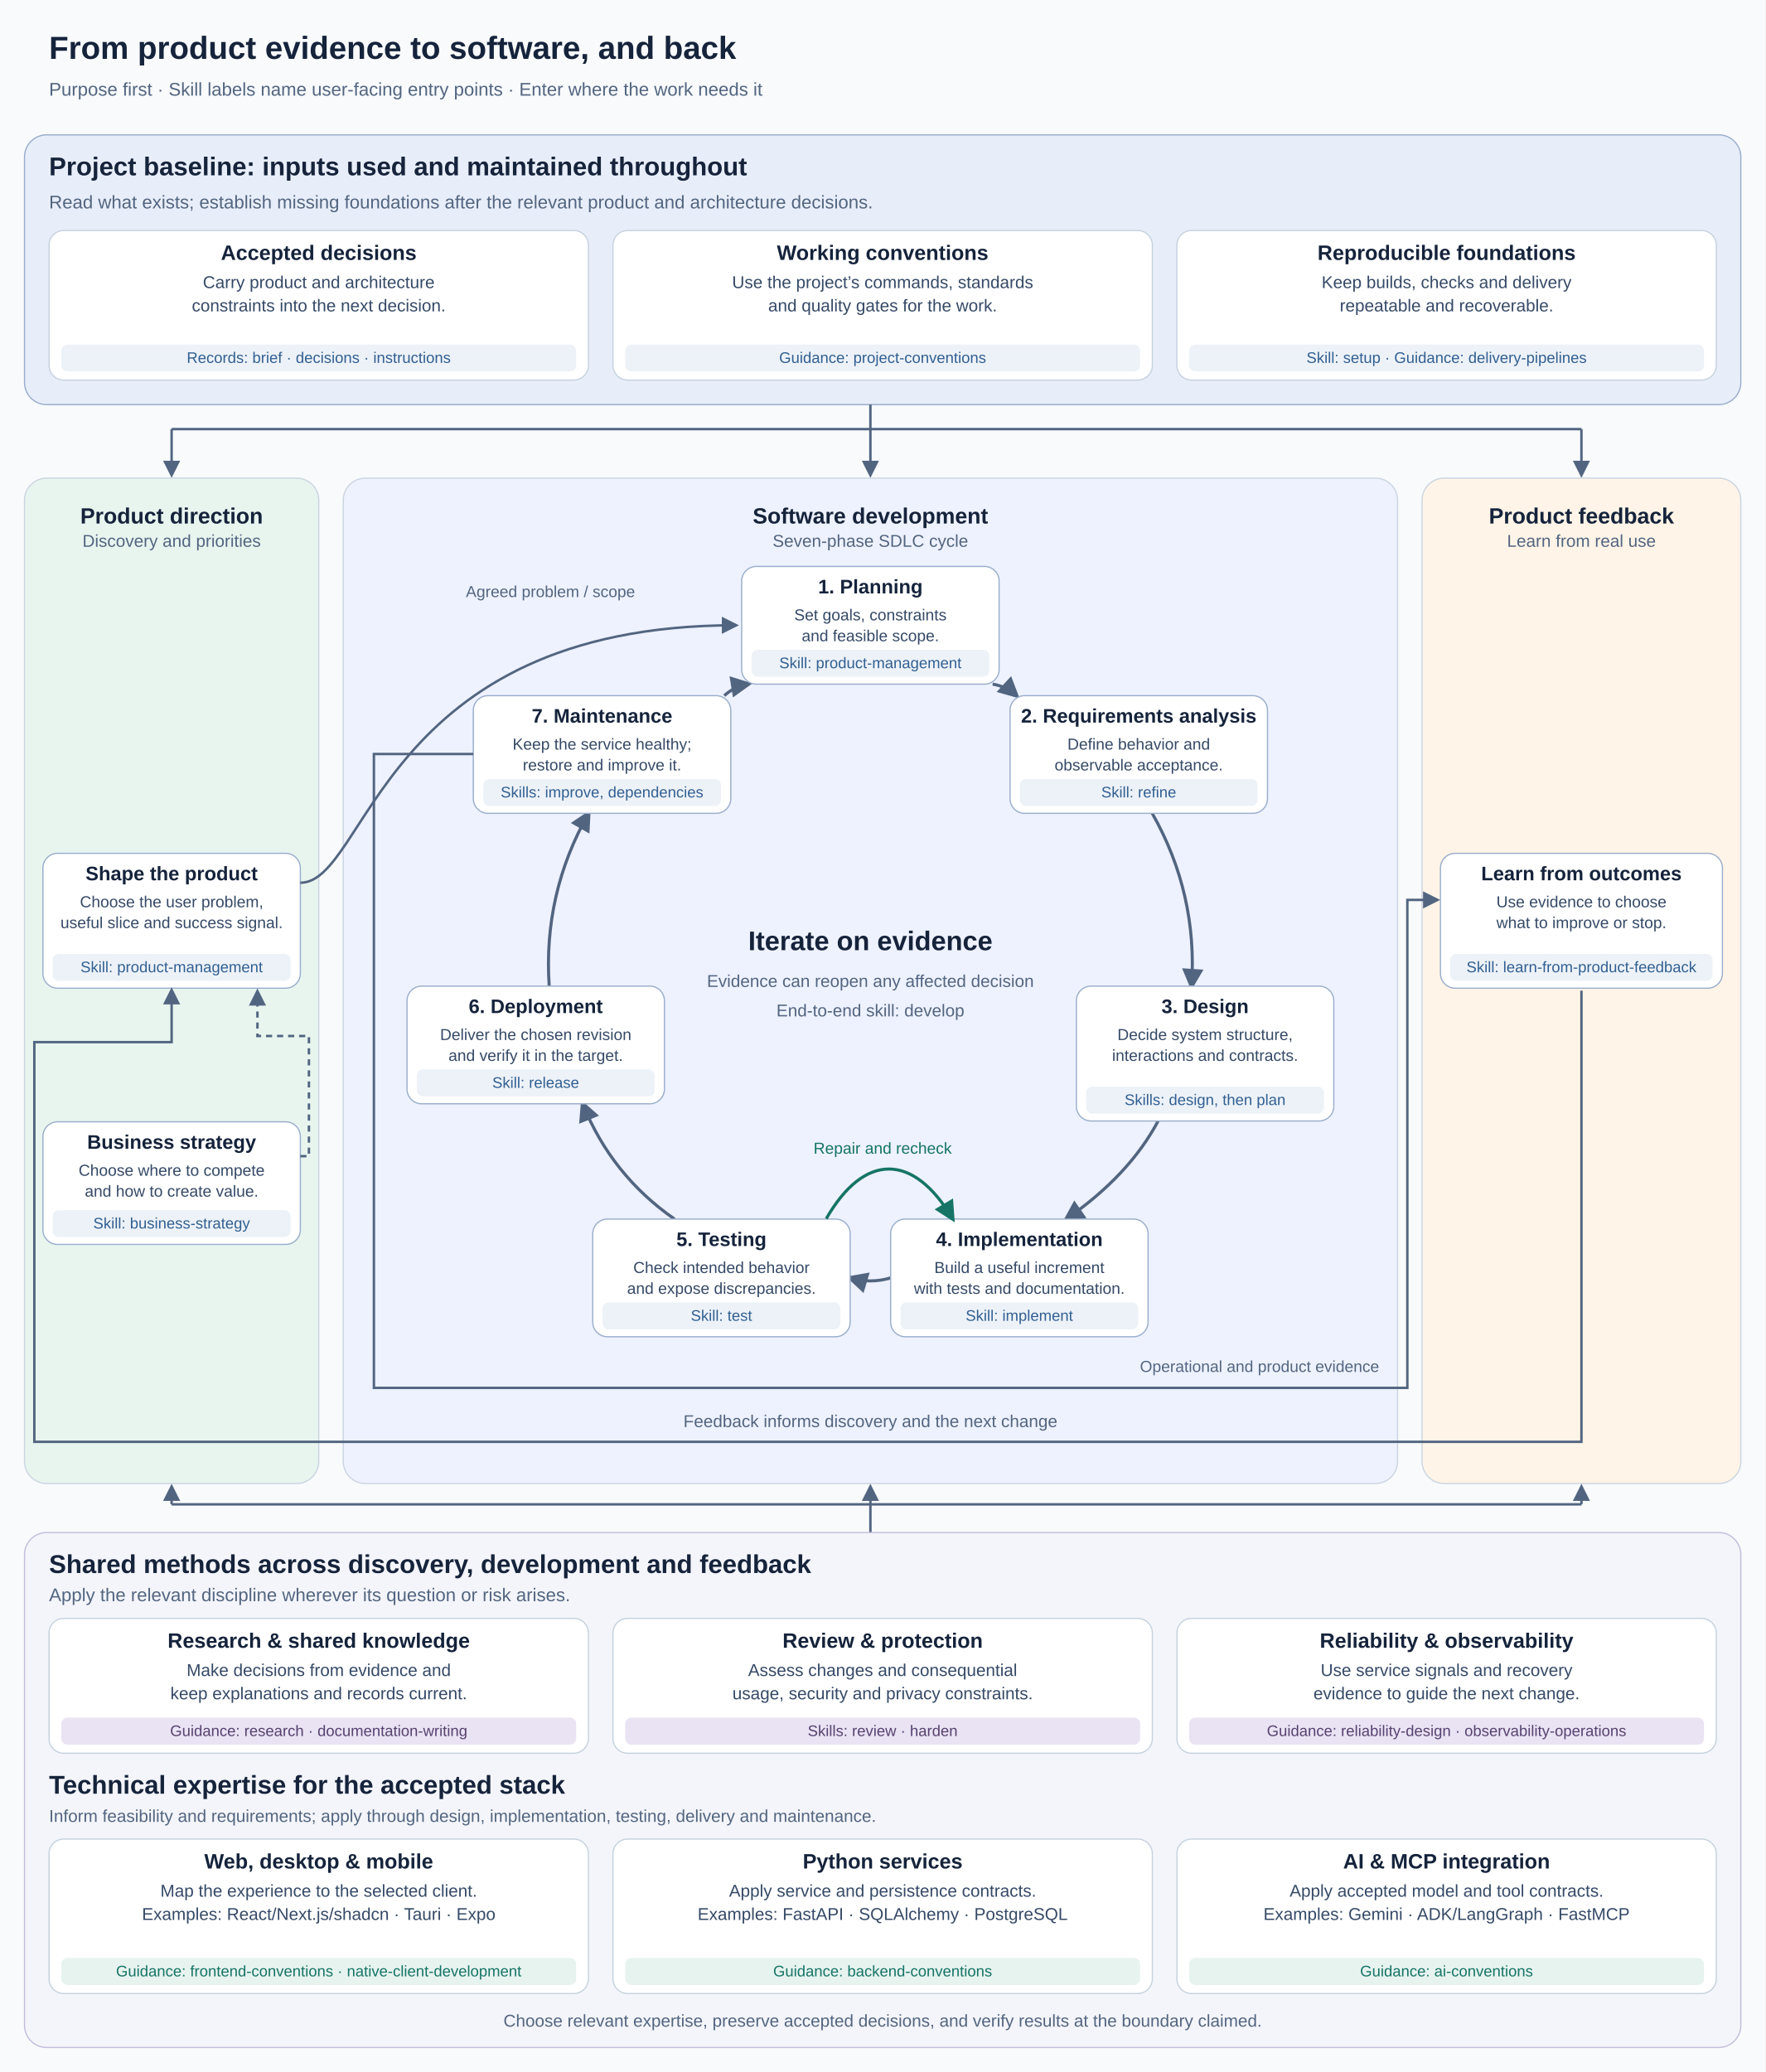
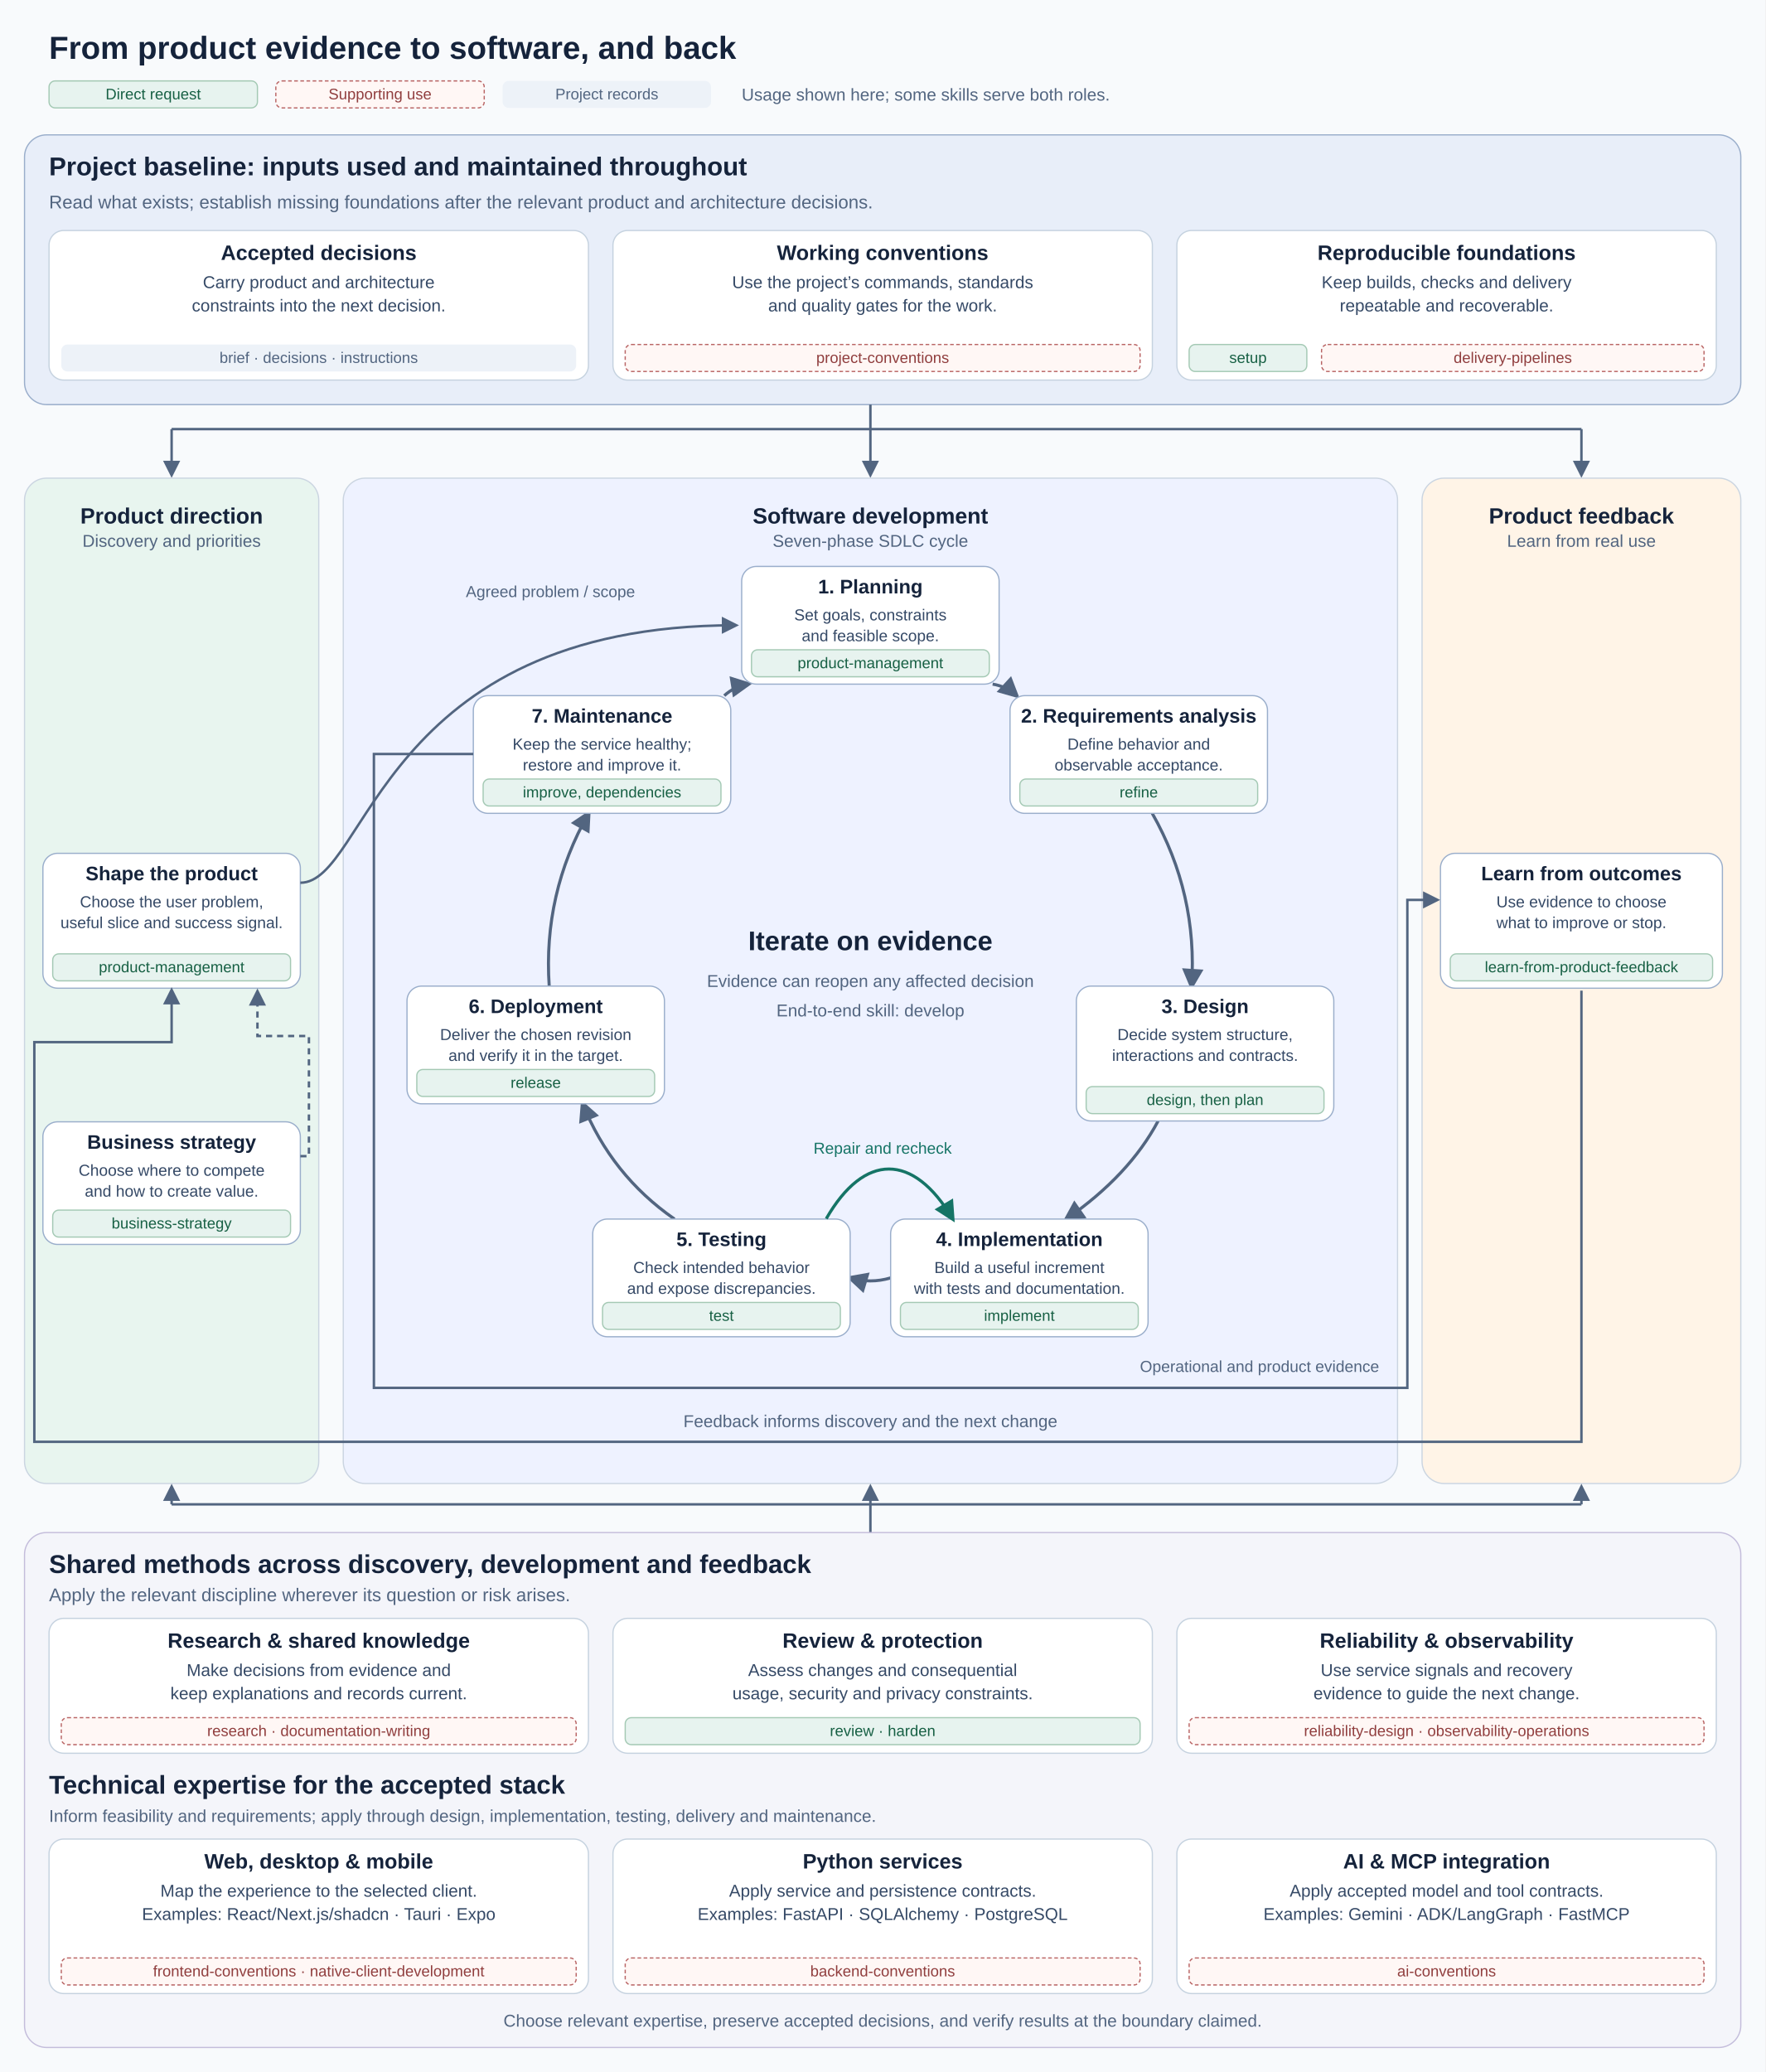
<svg xmlns="http://www.w3.org/2000/svg" viewBox="0 0 1440 1690" role="img" aria-labelledby="title desc">
  <defs>
    <marker id="arrow" viewBox="0 0 10 10" refX="8" refY="5" markerWidth="7" markerHeight="7" orient="auto-start-reverse">
      <path d="M 0 0 L 10 5 L 0 10 z" fill="#526580" />
    </marker>
    <marker id="repair-arrow" viewBox="0 0 10 10" refX="8" refY="5" markerWidth="7" markerHeight="7" orient="auto">
      <path d="M 0 0 L 10 5 L 0 10 z" fill="#157466" />
    </marker>
  </defs>
  <rect width="1440" height="1690" fill="#f8fafc" />
  <g font-family="Arial, Helvetica, sans-serif">
    <text x="40" y="48" font-size="26" font-weight="700" fill="#15233b">From product evidence to software, and back</text>
-     <text x="40" y="78" font-size="15" fill="#526580">Purpose first · Skill labels name user-facing entry points · Enter where the work needs it</text>
+     <g data-skill="true" data-use="direct">
+       <rect x="40" y="66" width="170" height="22" rx="5" fill="#e7f3ef" stroke="#a4c9b4" />
+       <text x="125.0" y="81" text-anchor="middle" font-size="12.5" font-weight="500" fill="#176044">Direct request</text>
+     </g>
+     <g data-skill="true" data-use="support">
+       <rect x="225" y="66" width="170" height="22" rx="5" fill="#fff7f5" stroke="#b96565" stroke-dasharray="3 2" />
+       <text x="310.0" y="81" text-anchor="middle" font-size="12.5" font-weight="500" fill="#903e3e">Supporting use</text>
+     </g>
+     <g data-skill="true" data-use="record">
+       <rect x="410" y="66" width="170" height="22" rx="5" fill="#edf2f8" />
+       <text x="495.0" y="81" text-anchor="middle" font-size="12.5" font-weight="500" fill="#526580">Project records</text>
+     </g>
+     <text x="605" y="82" font-size="14" fill="#526580">Usage shown here; some skills serve both roles.</text>
    <g aria-label="Project baseline used and maintained throughout the flow">
      <rect x="20" y="110" width="1400" height="220" rx="18" fill="#e8eef9" stroke="#9aaecb" />
      <text x="40" y="143" text-anchor="start" font-size="21" font-weight="700" fill="#15233b">Project baseline: inputs used and maintained throughout</text>
      <text x="40" y="170" text-anchor="start" font-size="15" font-weight="400" fill="#526580">Read what exists; establish missing foundations after the relevant product and architecture decisions.</text>
      <g data-card="true">
        <rect x="40" y="188" width="440" height="122" rx="12" fill="white" stroke="#c5d2df" />
        <text x="260.0" y="212" text-anchor="middle" font-size="17" font-weight="700" fill="#15233b">Accepted decisions</text>
        <text x="260.0" y="235" text-anchor="middle" font-size="14" font-weight="400" fill="#354966">Carry product and architecture</text>
        <text x="260.0" y="254" text-anchor="middle" font-size="14" font-weight="400" fill="#354966">constraints into the next decision.</text>
-         <g data-skill="true">
-           <rect x="50.0" y="281" width="420" height="22" rx="5" fill="#edf2f8" />
-           <text x="260.0" y="296" text-anchor="middle" font-size="12.5" font-weight="500" fill="#315f91">Records: brief · decisions · instructions</text>
+         <g data-skill="true" data-use="record">
+           <rect x="50.0" y="281.0" width="420.0" height="22" rx="5" fill="#edf2f8" />
+           <text x="260.0" y="296.0" text-anchor="middle" font-size="12.5" font-weight="500" fill="#526580">brief · decisions · instructions</text>
        </g>
      </g>
      <g data-card="true">
        <rect x="500" y="188" width="440" height="122" rx="12" fill="white" stroke="#c5d2df" />
        <text x="720.0" y="212" text-anchor="middle" font-size="17" font-weight="700" fill="#15233b">Working conventions</text>
        <text x="720.0" y="235" text-anchor="middle" font-size="14" font-weight="400" fill="#354966">Use the project’s commands, standards</text>
        <text x="720.0" y="254" text-anchor="middle" font-size="14" font-weight="400" fill="#354966">and quality gates for the work.</text>
-         <g data-skill="true">
-           <rect x="510.0" y="281" width="420" height="22" rx="5" fill="#edf2f8" />
-           <text x="720.0" y="296" text-anchor="middle" font-size="12.5" font-weight="500" fill="#315f91">Guidance: project-conventions</text>
+         <g data-skill="true" data-use="support">
+           <rect x="510.0" y="281.0" width="420.0" height="22" rx="5" fill="#fff7f5" stroke="#b96565" stroke-dasharray="3 2" />
+           <text x="720.0" y="296.0" text-anchor="middle" font-size="12.5" font-weight="500" fill="#903e3e">project-conventions</text>
        </g>
      </g>
      <g data-card="true">
        <rect x="960" y="188" width="440" height="122" rx="12" fill="white" stroke="#c5d2df" />
        <text x="1180.0" y="212" text-anchor="middle" font-size="17" font-weight="700" fill="#15233b">Reproducible foundations</text>
        <text x="1180.0" y="235" text-anchor="middle" font-size="14" font-weight="400" fill="#354966">Keep builds, checks and delivery</text>
        <text x="1180.0" y="254" text-anchor="middle" font-size="14" font-weight="400" fill="#354966">repeatable and recoverable.</text>
-         <g data-skill="true">
-           <rect x="970.0" y="281" width="420" height="22" rx="5" fill="#edf2f8" />
-           <text x="1180.0" y="296" text-anchor="middle" font-size="12.5" font-weight="500" fill="#315f91">Skill: setup · Guidance: delivery-pipelines</text>
+         <g>
+           <g data-skill="true" data-use="direct">
+             <rect x="970.0" y="281.0" width="96" height="22" rx="5" fill="#e7f3ef" stroke="#a4c9b4" />
+             <text x="1018.0" y="296.0" text-anchor="middle" font-size="12.5" font-weight="500" fill="#176044">setup</text>
+           </g>
+           <g data-skill="true" data-use="support">
+             <rect x="1078.0" y="281.0" width="312.0" height="22" rx="5" fill="#fff7f5" stroke="#b96565" stroke-dasharray="3 2" />
+             <text x="1234.0" y="296.0" text-anchor="middle" font-size="12.5" font-weight="500" fill="#903e3e">delivery-pipelines</text>
+           </g>
        </g>
      </g>
    </g>
    <g aria-label="The project baseline informs all three parts of the flow" fill="none" stroke="#526580" stroke-width="2">
      <path d="M 710 330 V 350 M 140 350 H 1290" />
      <path d="M 140 350 V 387" marker-end="url(#arrow)" />
      <path d="M 710 350 V 387" marker-end="url(#arrow)" />
      <path d="M 1290 350 V 387" marker-end="url(#arrow)" />
    </g>
    <g transform="translate(0 280)">
      <rect x="20" y="110" width="240" height="820" rx="18" fill="#e8f5ef" stroke="#cbd5e1" />
      <text x="140.0" y="147" text-anchor="middle" font-size="18" font-weight="700" fill="#15233b">Product direction</text>
      <text x="140.0" y="166" text-anchor="middle" font-size="14" fill="#526580">Discovery and priorities</text>
      <rect x="280" y="110" width="860" height="820" rx="18" fill="#eef2ff" stroke="#cbd5e1" />
      <text x="710.0" y="147" text-anchor="middle" font-size="18" font-weight="700" fill="#15233b">Software development</text>
      <text x="710.0" y="166" text-anchor="middle" font-size="14" fill="#526580">Seven-phase SDLC cycle</text>
      <rect x="1160" y="110" width="260" height="820" rx="18" fill="#fff4e7" stroke="#cbd5e1" />
      <text x="1290.0" y="147" text-anchor="middle" font-size="18" font-weight="700" fill="#15233b">Product feedback</text>
      <text x="1290.0" y="166" text-anchor="middle" font-size="14" fill="#526580">Learn from real use</text>
      <path d="M 809.7 278.0 Q 820.9 279.8 829.2 287.4" fill="none" stroke="#526580" stroke-width="2.5" marker-end="url(#arrow)" />
      <path d="M 939.9 383.4 Q 977.1 449.0 972.0 524.3" fill="none" stroke="#526580" stroke-width="2.5" marker-end="url(#arrow)" />
      <path d="M 944.7 634.3 Q 921.3 678.5 869.8 714.3" fill="none" stroke="#526580" stroke-width="2.5" marker-end="url(#arrow)" />
      <path d="M 726.5 762.3 Q 710.0 767.2 693.5 762.3" fill="none" stroke="#526580" stroke-width="2.5" marker-end="url(#arrow)" />
      <path d="M 550.2 714.3 Q 498.7 678.5 475.3 620.3" fill="none" stroke="#526580" stroke-width="2.5" marker-end="url(#arrow)" />
      <path d="M 448.0 524.3 Q 442.9 449.0 480.1 383.4" fill="none" stroke="#526580" stroke-width="2.5" marker-end="url(#arrow)" />
      <path d="M 590.8 287.4 Q 599.1 279.8 610.3 278.0" fill="none" stroke="#526580" stroke-width="2.5" marker-end="url(#arrow)" />
      <text x="710" y="495" text-anchor="middle" font-size="22" font-weight="700" fill="#15233b">Iterate on evidence</text>
      <text x="710" y="525" text-anchor="middle" font-size="14" fill="#526580">Evidence can reopen any affected decision</text>
      <text x="710" y="549" text-anchor="middle" font-size="14" fill="#526580">End-to-end skill: develop</text>
      <g data-card="true">
        <rect x="605" y="182" width="210" height="96" rx="12" fill="white" stroke="#9aaecb" />
        <text x="710.0" y="204" text-anchor="middle" font-size="16" font-weight="700" fill="#15233b">1. Planning</text>
        <text x="710.0" y="226" text-anchor="middle" font-size="13" font-weight="400" fill="#354966">Set goals, constraints</text>
        <text x="710.0" y="243" text-anchor="middle" font-size="13" font-weight="400" fill="#354966">and feasible scope.</text>
-         <g data-skill="true">
-           <rect x="613.0" y="250" width="194" height="22" rx="5" fill="#edf2f8" />
-           <text x="710.0" y="265" text-anchor="middle" font-size="12.5" font-weight="500" fill="#315f91">Skill: product-management</text>
+         <g data-skill="true" data-use="direct">
+           <rect x="613.0" y="250.0" width="194.0" height="22" rx="5" fill="#e7f3ef" stroke="#a4c9b4" />
+           <text x="710.0" y="265.0" text-anchor="middle" font-size="12.5" font-weight="500" fill="#176044">product-management</text>
        </g>
      </g>
      <g data-card="true">
        <rect x="823.9" y="287.4" width="210" height="96" rx="12" fill="white" stroke="#9aaecb" />
        <text x="928.9" y="309.4" text-anchor="middle" font-size="16" font-weight="700" fill="#15233b">2. Requirements analysis</text>
        <text x="928.9" y="331.4" text-anchor="middle" font-size="13" font-weight="400" fill="#354966">Define behavior and</text>
        <text x="928.9" y="348.4" text-anchor="middle" font-size="13" font-weight="400" fill="#354966">observable acceptance.</text>
-         <g data-skill="true">
-           <rect x="831.9" y="355.4" width="194" height="22" rx="5" fill="#edf2f8" />
-           <text x="928.9" y="370.4" text-anchor="middle" font-size="12.5" font-weight="500" fill="#315f91">Skill: refine</text>
+         <g data-skill="true" data-use="direct">
+           <rect x="831.9" y="355.4" width="194.0" height="22" rx="5" fill="#e7f3ef" stroke="#a4c9b4" />
+           <text x="928.9" y="370.4" text-anchor="middle" font-size="12.5" font-weight="500" fill="#176044">refine</text>
        </g>
      </g>
      <g data-card="true">
        <rect x="878" y="524.3" width="210" height="110" rx="12" fill="white" stroke="#9aaecb" />
        <text x="983.0" y="546.3" text-anchor="middle" font-size="16" font-weight="700" fill="#15233b">3. Design</text>
        <text x="983.0" y="568.3" text-anchor="middle" font-size="13" font-weight="400" fill="#354966">Decide system structure,</text>
        <text x="983.0" y="585.3" text-anchor="middle" font-size="13" font-weight="400" fill="#354966">interactions and contracts.</text>
-         <g data-skill="true">
-           <rect x="886.0" y="606.3" width="194" height="22" rx="5" fill="#edf2f8" />
-           <text x="983.0" y="621.3" text-anchor="middle" font-size="12.5" font-weight="500" fill="#315f91">Skills: design, then plan</text>
+         <g data-skill="true" data-use="direct">
+           <rect x="886.0" y="606.3" width="194.0" height="22" rx="5" fill="#e7f3ef" stroke="#a4c9b4" />
+           <text x="983.0" y="621.3" text-anchor="middle" font-size="12.5" font-weight="500" fill="#176044">design, then plan</text>
        </g>
      </g>
      <g data-card="true">
        <rect x="726.5" y="714.3" width="210" height="96" rx="12" fill="white" stroke="#9aaecb" />
        <text x="831.5" y="736.3" text-anchor="middle" font-size="16" font-weight="700" fill="#15233b">4. Implementation</text>
        <text x="831.5" y="758.3" text-anchor="middle" font-size="13" font-weight="400" fill="#354966">Build a useful increment</text>
        <text x="831.5" y="775.3" text-anchor="middle" font-size="13" font-weight="400" fill="#354966">with tests and documentation.</text>
-         <g data-skill="true">
-           <rect x="734.5" y="782.3" width="194" height="22" rx="5" fill="#edf2f8" />
-           <text x="831.5" y="797.3" text-anchor="middle" font-size="12.5" font-weight="500" fill="#315f91">Skill: implement</text>
+         <g data-skill="true" data-use="direct">
+           <rect x="734.5" y="782.3" width="194.0" height="22" rx="5" fill="#e7f3ef" stroke="#a4c9b4" />
+           <text x="831.5" y="797.3" text-anchor="middle" font-size="12.5" font-weight="500" fill="#176044">implement</text>
        </g>
      </g>
      <g data-card="true">
        <rect x="483.5" y="714.3" width="210" height="96" rx="12" fill="white" stroke="#9aaecb" />
        <text x="588.5" y="736.3" text-anchor="middle" font-size="16" font-weight="700" fill="#15233b">5. Testing</text>
        <text x="588.5" y="758.3" text-anchor="middle" font-size="13" font-weight="400" fill="#354966">Check intended behavior</text>
        <text x="588.5" y="775.3" text-anchor="middle" font-size="13" font-weight="400" fill="#354966">and expose discrepancies.</text>
-         <g data-skill="true">
-           <rect x="491.5" y="782.3" width="194" height="22" rx="5" fill="#edf2f8" />
-           <text x="588.5" y="797.3" text-anchor="middle" font-size="12.5" font-weight="500" fill="#315f91">Skill: test</text>
+         <g data-skill="true" data-use="direct">
+           <rect x="491.5" y="782.3" width="194.0" height="22" rx="5" fill="#e7f3ef" stroke="#a4c9b4" />
+           <text x="588.5" y="797.3" text-anchor="middle" font-size="12.5" font-weight="500" fill="#176044">test</text>
        </g>
      </g>
      <g data-card="true">
        <rect x="332" y="524.3" width="210" height="96" rx="12" fill="white" stroke="#9aaecb" />
        <text x="437.0" y="546.3" text-anchor="middle" font-size="16" font-weight="700" fill="#15233b">6. Deployment</text>
        <text x="437.0" y="568.3" text-anchor="middle" font-size="13" font-weight="400" fill="#354966">Deliver the chosen revision</text>
        <text x="437.0" y="585.3" text-anchor="middle" font-size="13" font-weight="400" fill="#354966">and verify it in the target.</text>
-         <g data-skill="true">
-           <rect x="340.0" y="592.3" width="194" height="22" rx="5" fill="#edf2f8" />
-           <text x="437.0" y="607.3" text-anchor="middle" font-size="12.5" font-weight="500" fill="#315f91">Skill: release</text>
+         <g data-skill="true" data-use="direct">
+           <rect x="340.0" y="592.3" width="194.0" height="22" rx="5" fill="#e7f3ef" stroke="#a4c9b4" />
+           <text x="437.0" y="607.3" text-anchor="middle" font-size="12.5" font-weight="500" fill="#176044">release</text>
        </g>
      </g>
      <g data-card="true">
        <rect x="386.1" y="287.4" width="210" height="96" rx="12" fill="white" stroke="#9aaecb" />
        <text x="491.1" y="309.4" text-anchor="middle" font-size="16" font-weight="700" fill="#15233b">7. Maintenance</text>
        <text x="491.1" y="331.4" text-anchor="middle" font-size="13" font-weight="400" fill="#354966">Keep the service healthy;</text>
        <text x="491.1" y="348.4" text-anchor="middle" font-size="13" font-weight="400" fill="#354966">restore and improve it.</text>
-         <g data-skill="true">
-           <rect x="394.1" y="355.4" width="194" height="22" rx="5" fill="#edf2f8" />
-           <text x="491.1" y="370.4" text-anchor="middle" font-size="12.5" font-weight="500" fill="#315f91">Skills: improve, dependencies</text>
+         <g data-skill="true" data-use="direct">
+           <rect x="394.1" y="355.4" width="194.0" height="22" rx="5" fill="#e7f3ef" stroke="#a4c9b4" />
+           <text x="491.1" y="370.4" text-anchor="middle" font-size="12.5" font-weight="500" fill="#176044">improve, dependencies</text>
        </g>
      </g>
      <path d="M 674 714 C 705 660 745 660 777 714" fill="none" stroke="#157466" stroke-width="2.5" marker-end="url(#repair-arrow)" />
      <text x="720" y="661" text-anchor="middle" font-size="13" fill="#157466">Repair and recheck</text>
      <g data-card="true">
        <rect x="35" y="416" width="210" height="110" rx="12" fill="white" stroke="#9aaecb" />
        <text x="140.0" y="438" text-anchor="middle" font-size="16" font-weight="700" fill="#15233b">Shape the product</text>
        <text x="140.0" y="460" text-anchor="middle" font-size="13" font-weight="400" fill="#354966">Choose the user problem,</text>
        <text x="140.0" y="477" text-anchor="middle" font-size="13" font-weight="400" fill="#354966">useful slice and success signal.</text>
-         <g data-skill="true">
-           <rect x="43.0" y="498" width="194" height="22" rx="5" fill="#edf2f8" />
-           <text x="140.0" y="513" text-anchor="middle" font-size="12.5" font-weight="500" fill="#315f91">Skill: product-management</text>
+         <g data-skill="true" data-use="direct">
+           <rect x="43.0" y="498.0" width="194.0" height="22" rx="5" fill="#e7f3ef" stroke="#a4c9b4" />
+           <text x="140.0" y="513.0" text-anchor="middle" font-size="12.5" font-weight="500" fill="#176044">product-management</text>
        </g>
      </g>
      <g data-card="true">
        <rect x="35" y="635" width="210" height="100" rx="12" fill="white" stroke="#9aaecb" />
        <text x="140.0" y="657" text-anchor="middle" font-size="16" font-weight="700" fill="#15233b">Business strategy</text>
        <text x="140.0" y="679" text-anchor="middle" font-size="13" font-weight="400" fill="#354966">Choose where to compete</text>
        <text x="140.0" y="696" text-anchor="middle" font-size="13" font-weight="400" fill="#354966">and how to create value.</text>
-         <g data-skill="true">
-           <rect x="43.0" y="707" width="194" height="22" rx="5" fill="#edf2f8" />
-           <text x="140.0" y="722" text-anchor="middle" font-size="12.5" font-weight="500" fill="#315f91">Skill: business-strategy</text>
+         <g data-skill="true" data-use="direct">
+           <rect x="43.0" y="707.0" width="194.0" height="22" rx="5" fill="#e7f3ef" stroke="#a4c9b4" />
+           <text x="140.0" y="722.0" text-anchor="middle" font-size="12.5" font-weight="500" fill="#176044">business-strategy</text>
        </g>
      </g>
      <path d="M 245 663 H 252 V 565 H 210 V 529" fill="none" stroke="#526580" stroke-width="2" stroke-dasharray="5 4" marker-end="url(#arrow)" />
      <g data-card="true">
        <rect x="1175" y="416" width="230" height="110" rx="12" fill="white" stroke="#9aaecb" />
        <text x="1290.0" y="438" text-anchor="middle" font-size="16" font-weight="700" fill="#15233b">Learn from outcomes</text>
        <text x="1290.0" y="460" text-anchor="middle" font-size="13" font-weight="400" fill="#354966">Use evidence to choose</text>
        <text x="1290.0" y="477" text-anchor="middle" font-size="13" font-weight="400" fill="#354966">what to improve or stop.</text>
-         <g data-skill="true">
-           <rect x="1183.0" y="498" width="214" height="22" rx="5" fill="#edf2f8" />
-           <text x="1290.0" y="513" text-anchor="middle" font-size="12.5" font-weight="500" fill="#315f91">Skill: learn-from-product-feedback</text>
+         <g data-skill="true" data-use="direct">
+           <rect x="1183.0" y="498.0" width="214.0" height="22" rx="5" fill="#e7f3ef" stroke="#a4c9b4" />
+           <text x="1290.0" y="513.0" text-anchor="middle" font-size="12.5" font-weight="500" fill="#176044">learn-from-product-feedback</text>
        </g>
      </g>
      <path d="M 245 440 C 300 440 310 230 600 230" fill="none" stroke="#526580" stroke-width="2" marker-end="url(#arrow)" />
      <text x="380" y="207" font-size="13" fill="#526580">Agreed problem / scope</text>
      <path d="M 386 335 H 305 V 852 H 1148 V 454 H 1172" fill="none" stroke="#526580" stroke-width="2" marker-end="url(#arrow)" />
      <text x="1125" y="839" text-anchor="end" font-size="13" fill="#526580">Operational and product evidence</text>
      <path d="M 1290 528 V 896 H 28 V 570 H 140 V 528" fill="none" stroke="#526580" stroke-width="2" marker-end="url(#arrow)" />
      <text x="710" y="884" text-anchor="middle" font-size="14" fill="#526580">Feedback informs discovery and the next change</text>
    </g>
    <g aria-label="Supporting expertise feeds relevant work throughout the flow" fill="none" stroke="#526580" stroke-width="2">
      <path d="M 140 1227 H 1290 M 710 1250 V 1227" />
      <path d="M 140 1227 V 1213" marker-end="url(#arrow)" />
      <path d="M 710 1227 V 1213" marker-end="url(#arrow)" />
      <path d="M 1290 1227 V 1213" marker-end="url(#arrow)" />
    </g>
    <g aria-label="Reusable methods and matching technical expertise">
      <rect x="20" y="1250" width="1400" height="420" rx="18" fill="#f4f5fa" stroke="#c4bddb" />
      <text x="40" y="1283" text-anchor="start" font-size="21" font-weight="700" fill="#15233b">Shared methods across discovery, development and feedback</text>
      <text x="40" y="1306" text-anchor="start" font-size="15" font-weight="400" fill="#526580">Apply the relevant discipline wherever its question or risk arises.</text>
      <g data-card="true">
        <rect x="40" y="1320" width="440" height="110" rx="12" fill="white" stroke="#c5d2df" />
        <text x="260.0" y="1344" text-anchor="middle" font-size="17" font-weight="700" fill="#15233b">Research &amp; shared knowledge</text>
        <text x="260.0" y="1367" text-anchor="middle" font-size="14" font-weight="400" fill="#354966">Make decisions from evidence and</text>
        <text x="260.0" y="1386" text-anchor="middle" font-size="14" font-weight="400" fill="#354966">keep explanations and records current.</text>
-         <g data-skill="true">
-           <rect x="50.0" y="1401" width="420" height="22" rx="5" fill="#e9e3f4" />
-           <text x="260.0" y="1416" text-anchor="middle" font-size="12.5" font-weight="500" fill="#57416e">Guidance: research · documentation-writing</text>
+         <g data-skill="true" data-use="support">
+           <rect x="50.0" y="1401.0" width="420.0" height="22" rx="5" fill="#fff7f5" stroke="#b96565" stroke-dasharray="3 2" />
+           <text x="260.0" y="1416.0" text-anchor="middle" font-size="12.5" font-weight="500" fill="#903e3e">research · documentation-writing</text>
        </g>
      </g>
      <g data-card="true">
        <rect x="500" y="1320" width="440" height="110" rx="12" fill="white" stroke="#c5d2df" />
        <text x="720.0" y="1344" text-anchor="middle" font-size="17" font-weight="700" fill="#15233b">Review &amp; protection</text>
        <text x="720.0" y="1367" text-anchor="middle" font-size="14" font-weight="400" fill="#354966">Assess changes and consequential</text>
        <text x="720.0" y="1386" text-anchor="middle" font-size="14" font-weight="400" fill="#354966">usage, security and privacy constraints.</text>
-         <g data-skill="true">
-           <rect x="510.0" y="1401" width="420" height="22" rx="5" fill="#e9e3f4" />
-           <text x="720.0" y="1416" text-anchor="middle" font-size="12.5" font-weight="500" fill="#57416e">Skills: review · harden</text>
+         <g data-skill="true" data-use="direct">
+           <rect x="510.0" y="1401.0" width="420.0" height="22" rx="5" fill="#e7f3ef" stroke="#a4c9b4" />
+           <text x="720.0" y="1416.0" text-anchor="middle" font-size="12.5" font-weight="500" fill="#176044">review · harden</text>
        </g>
      </g>
      <g data-card="true">
        <rect x="960" y="1320" width="440" height="110" rx="12" fill="white" stroke="#c5d2df" />
        <text x="1180.0" y="1344" text-anchor="middle" font-size="17" font-weight="700" fill="#15233b">Reliability &amp; observability</text>
        <text x="1180.0" y="1367" text-anchor="middle" font-size="14" font-weight="400" fill="#354966">Use service signals and recovery</text>
        <text x="1180.0" y="1386" text-anchor="middle" font-size="14" font-weight="400" fill="#354966">evidence to guide the next change.</text>
-         <g data-skill="true">
-           <rect x="970.0" y="1401" width="420" height="22" rx="5" fill="#e9e3f4" />
-           <text x="1180.0" y="1416" text-anchor="middle" font-size="12.5" font-weight="500" fill="#57416e">Guidance: reliability-design · observability-operations</text>
+         <g data-skill="true" data-use="support">
+           <rect x="970.0" y="1401.0" width="420.0" height="22" rx="5" fill="#fff7f5" stroke="#b96565" stroke-dasharray="3 2" />
+           <text x="1180.0" y="1416.0" text-anchor="middle" font-size="12.5" font-weight="500" fill="#903e3e">reliability-design · observability-operations</text>
        </g>
      </g>
      <text x="40" y="1463" text-anchor="start" font-size="21" font-weight="700" fill="#15233b">Technical expertise for the accepted stack</text>
      <text x="40" y="1486" text-anchor="start" font-size="14" font-weight="400" fill="#526580">Inform feasibility and requirements; apply through design, implementation, testing, delivery and maintenance.</text>
      <g data-card="true">
        <rect x="40" y="1500" width="440" height="126" rx="12" fill="white" stroke="#c5d2df" />
        <text x="260.0" y="1524" text-anchor="middle" font-size="17" font-weight="700" fill="#15233b">Web, desktop &amp; mobile</text>
        <text x="260.0" y="1547" text-anchor="middle" font-size="14" font-weight="400" fill="#354966">Map the experience to the selected client.</text>
        <text x="260.0" y="1566" text-anchor="middle" font-size="14" font-weight="400" fill="#354966">Examples: React/Next.js/shadcn · Tauri · Expo</text>
-         <g data-skill="true">
-           <rect x="50.0" y="1597" width="420" height="22" rx="5" fill="#e7f3ef" />
-           <text x="260.0" y="1612" text-anchor="middle" font-size="12.5" font-weight="500" fill="#157466">Guidance: frontend-conventions · native-client-development</text>
+         <g data-skill="true" data-use="support">
+           <rect x="50.0" y="1597.0" width="420.0" height="22" rx="5" fill="#fff7f5" stroke="#b96565" stroke-dasharray="3 2" />
+           <text x="260.0" y="1612.0" text-anchor="middle" font-size="12.5" font-weight="500" fill="#903e3e">frontend-conventions · native-client-development</text>
        </g>
      </g>
      <g data-card="true">
        <rect x="500" y="1500" width="440" height="126" rx="12" fill="white" stroke="#c5d2df" />
        <text x="720.0" y="1524" text-anchor="middle" font-size="17" font-weight="700" fill="#15233b">Python services</text>
        <text x="720.0" y="1547" text-anchor="middle" font-size="14" font-weight="400" fill="#354966">Apply service and persistence contracts.</text>
        <text x="720.0" y="1566" text-anchor="middle" font-size="14" font-weight="400" fill="#354966">Examples: FastAPI · SQLAlchemy · PostgreSQL</text>
-         <g data-skill="true">
-           <rect x="510.0" y="1597" width="420" height="22" rx="5" fill="#e7f3ef" />
-           <text x="720.0" y="1612" text-anchor="middle" font-size="12.5" font-weight="500" fill="#157466">Guidance: backend-conventions</text>
+         <g data-skill="true" data-use="support">
+           <rect x="510.0" y="1597.0" width="420.0" height="22" rx="5" fill="#fff7f5" stroke="#b96565" stroke-dasharray="3 2" />
+           <text x="720.0" y="1612.0" text-anchor="middle" font-size="12.5" font-weight="500" fill="#903e3e">backend-conventions</text>
        </g>
      </g>
      <g data-card="true">
        <rect x="960" y="1500" width="440" height="126" rx="12" fill="white" stroke="#c5d2df" />
        <text x="1180.0" y="1524" text-anchor="middle" font-size="17" font-weight="700" fill="#15233b">AI &amp; MCP integration</text>
        <text x="1180.0" y="1547" text-anchor="middle" font-size="14" font-weight="400" fill="#354966">Apply accepted model and tool contracts.</text>
        <text x="1180.0" y="1566" text-anchor="middle" font-size="14" font-weight="400" fill="#354966">Examples: Gemini · ADK/LangGraph · FastMCP</text>
-         <g data-skill="true">
-           <rect x="970.0" y="1597" width="420" height="22" rx="5" fill="#e7f3ef" />
-           <text x="1180.0" y="1612" text-anchor="middle" font-size="12.5" font-weight="500" fill="#157466">Guidance: ai-conventions</text>
+         <g data-skill="true" data-use="support">
+           <rect x="970.0" y="1597.0" width="420.0" height="22" rx="5" fill="#fff7f5" stroke="#b96565" stroke-dasharray="3 2" />
+           <text x="1180.0" y="1612.0" text-anchor="middle" font-size="12.5" font-weight="500" fill="#903e3e">ai-conventions</text>
        </g>
      </g>
      <text x="720" y="1653" text-anchor="middle" font-size="14" font-weight="400" fill="#526580">Choose relevant expertise, preserve accepted decisions, and verify results at the boundary claimed.</text>
    </g>
  </g>
</svg>
